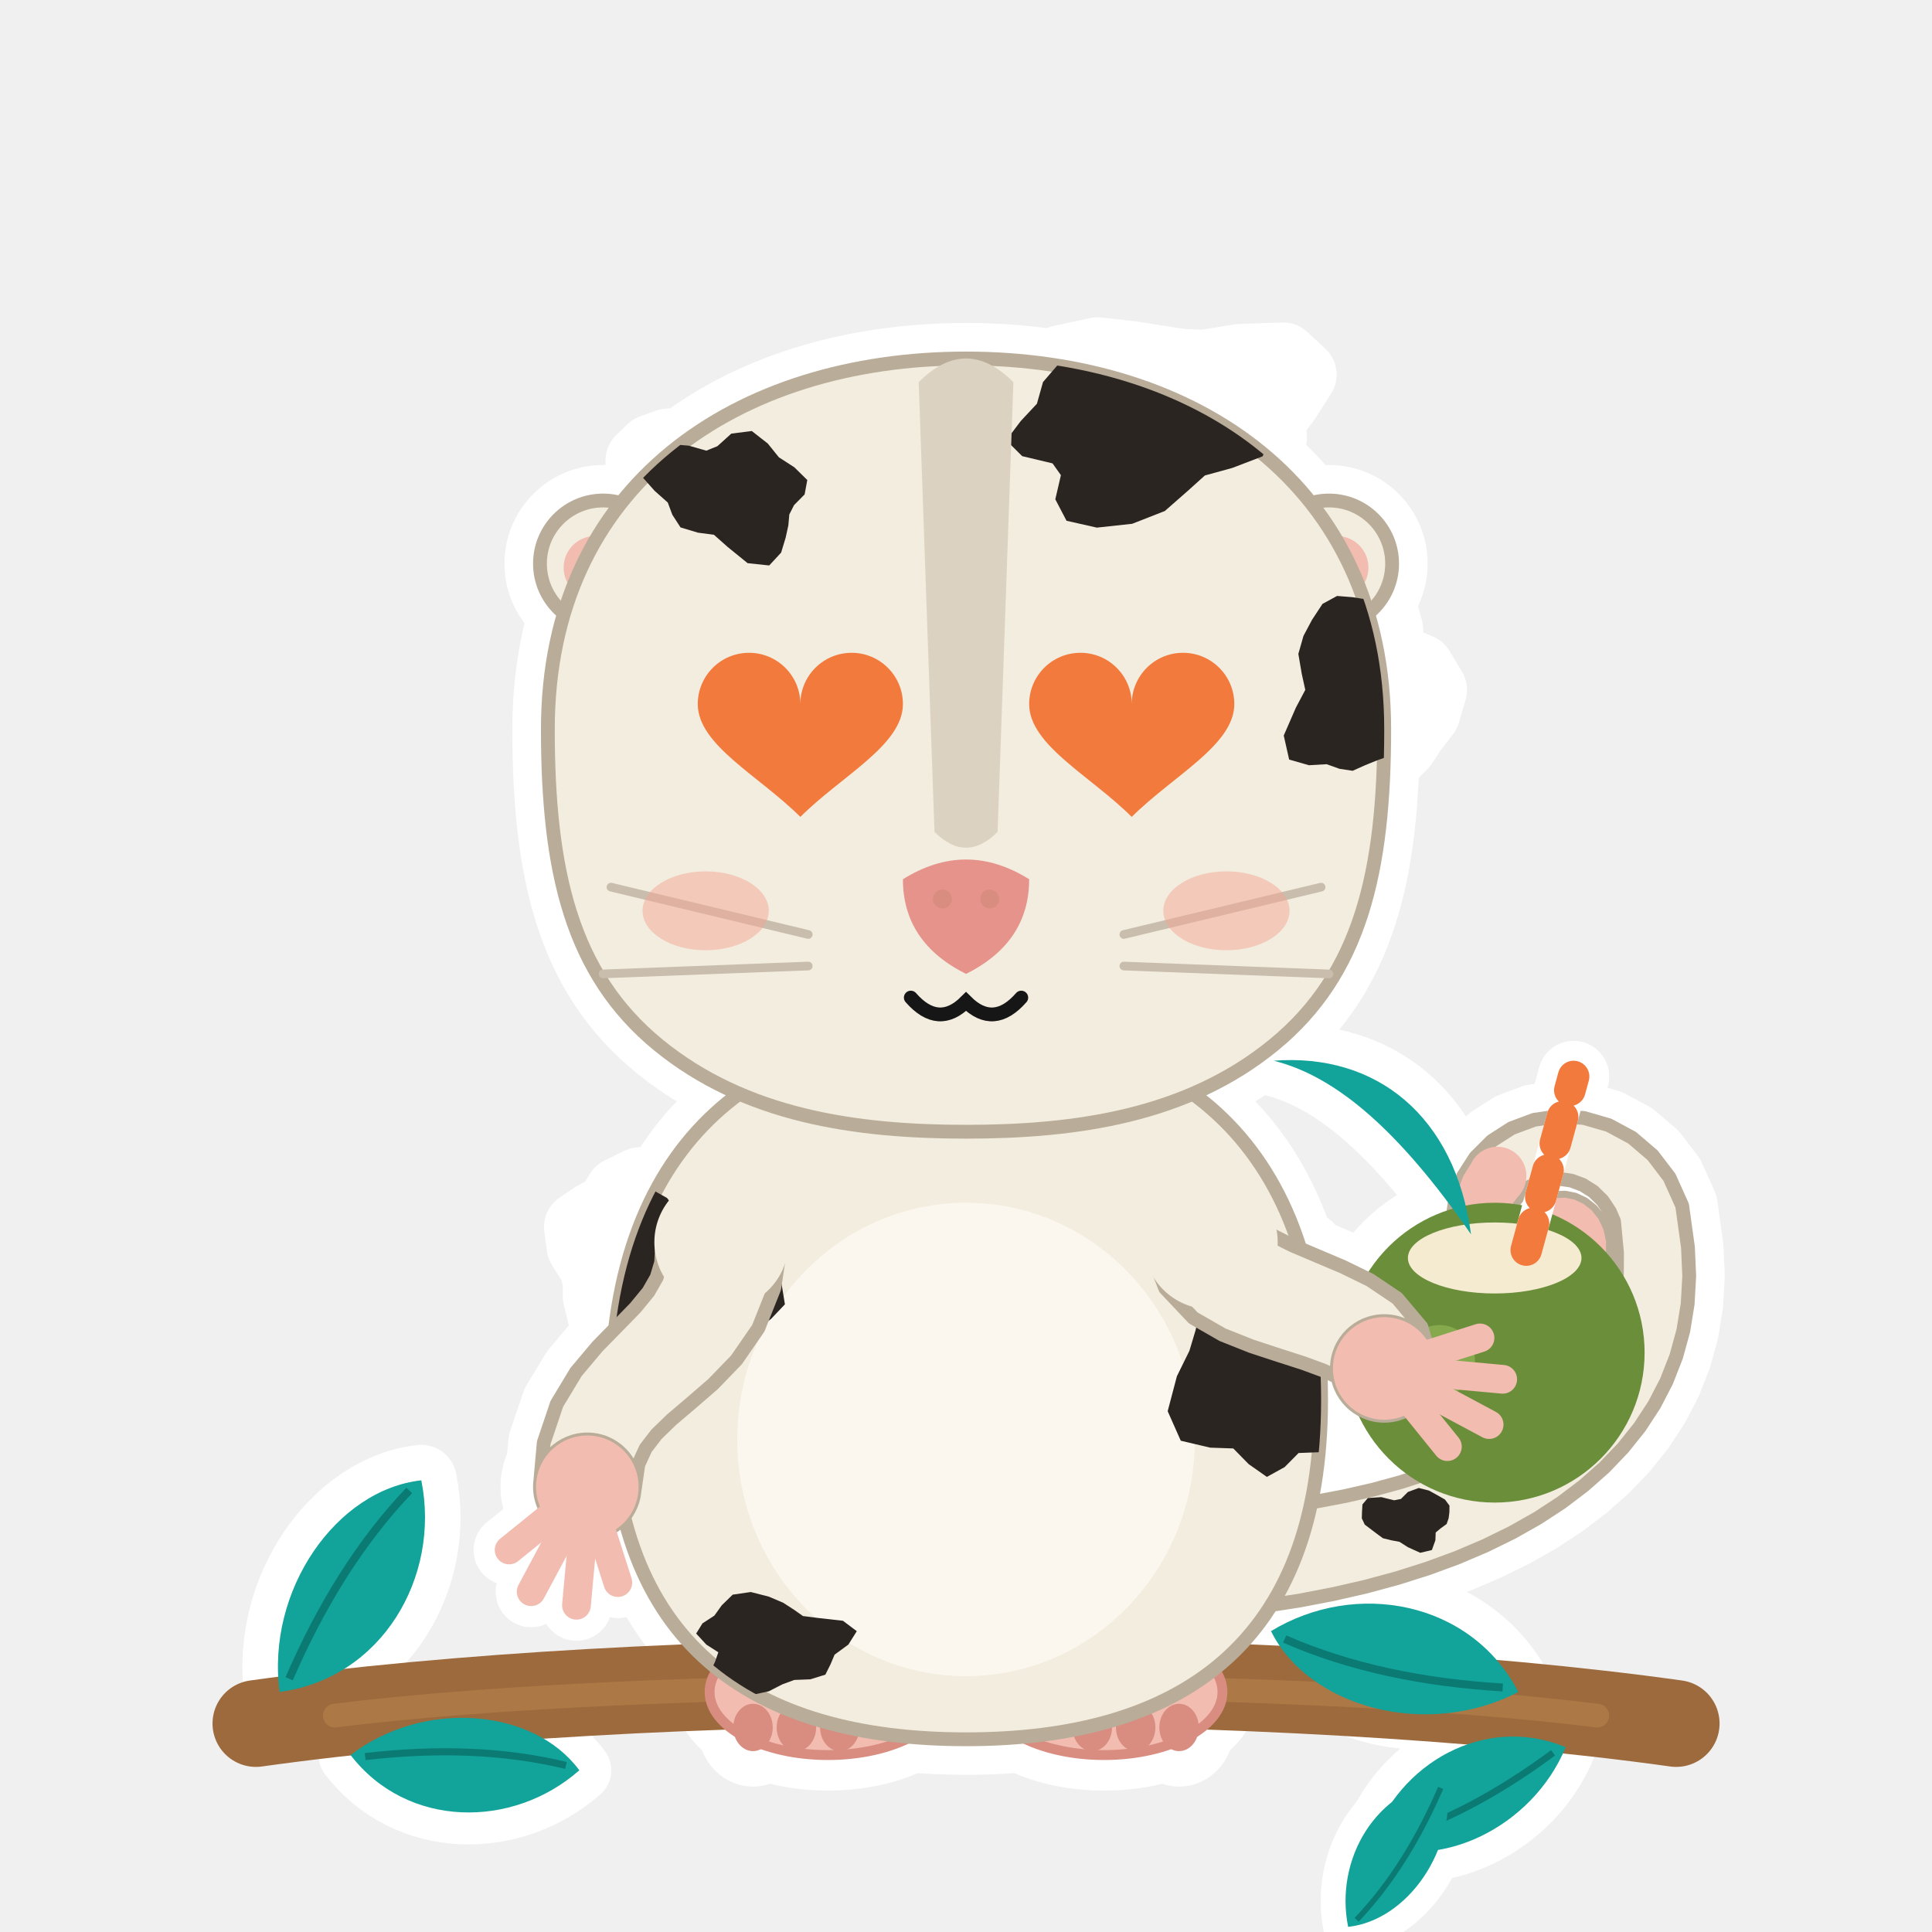
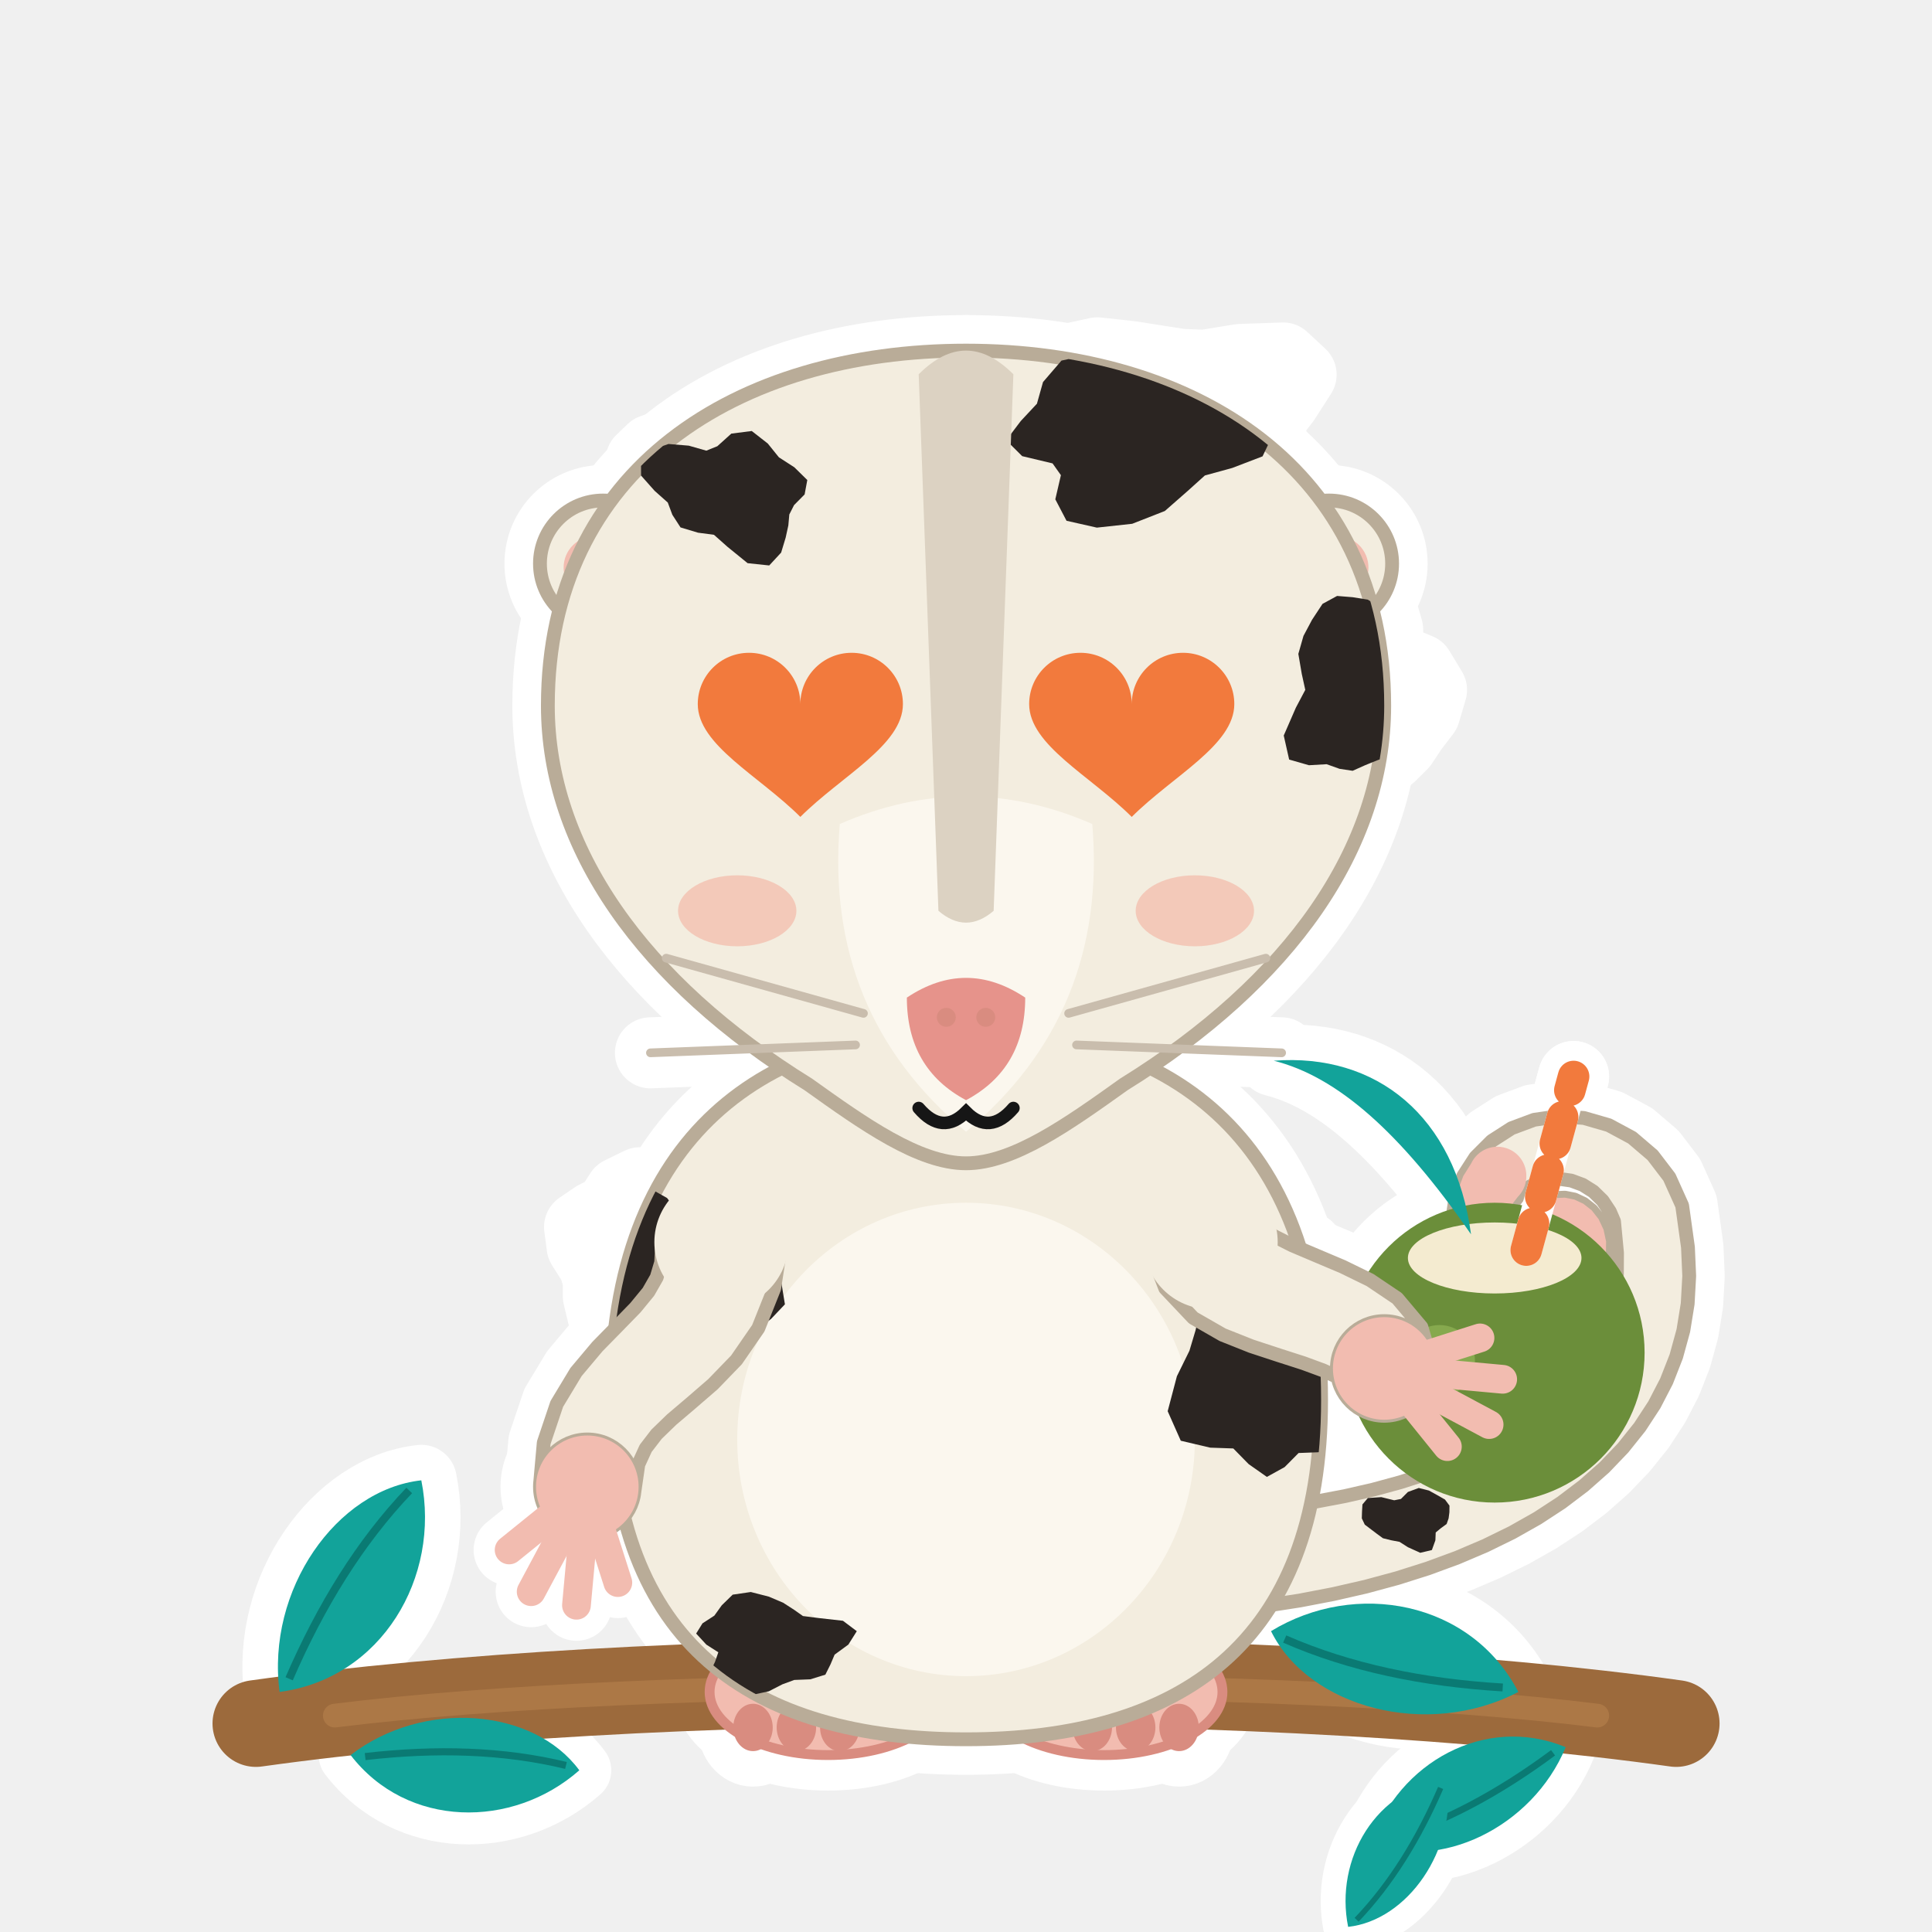
<svg xmlns="http://www.w3.org/2000/svg" viewBox="0 0 512 512" width="512" height="512">
  <g transform="translate(46.91 26.00) scale(1.0455)">
    <g stroke="#FFFFFF" stroke-width="18" stroke-linejoin="round" stroke-linecap="round" fill="#FFFFFF">
      <path d="M229.85 385L239.2 384.95L248.6 384.65L257.86 384.09L266.95 383.27L275.86 382.18L284.58 380.83L293.07 379.2L301.33 377.31L309.34 375.14L317.07 372.69L324.51 369.95L331.63 366.92L338.43 363.59L344.86 359.96L350.92 356L356.57 351.72L361.79 347.11L366.54 342.15L370.78 336.85L374.47 331.21L377.56 325.24L380.02 318.96L381.82 312.4L382.92 305.6L383.31 298.57L382.99 291.28L381.52 280.71L378.28 273.52L374.03 267.96L368.82 263.51L362.91 260.33L356.61 258.51L350.21 258.07L344.01 258.97L338.27 261.11L333.24 264.34L329.12 268.46L326.04 273.23L324.1 278.42L323.32 283.75L323.69 288.98L325.12 293.88L327.5 298.22L330.65 301.85L334.39 304.63L338.52 306.49L342.8 307.38L347.03 307.33L351 306.4L354.56 304.69L357.54 302.33L359.84 299.49L361.4 296.34L362.2 293.06L362.24 289.83L361.59 286.81L360.33 284.13L358.59 281.92L356.48 280.26L354.17 279.18L351.8 278.71L349.93 278.79L349.78 285.79L350.75 285.94L351.34 286.25L351.92 286.73L352.44 287.39L352.84 288.22L353.08 289.19L353.11 290.28L352.89 291.43L352.4 292.59L351.62 293.68L350.57 294.65L349.27 295.41L347.76 295.9L346.09 296.08L344.34 295.89L342.6 295.3L340.94 294.32L339.46 292.96L338.25 291.24L337.4 289.24L336.98 287.02L337.03 284.67L337.6 282.31L338.68 280.04L340.26 277.98L342.31 276.25L344.75 274.94L347.49 274.16L350.41 273.95L353.4 274.38L356.31 275.45L359 277.15L361.34 279.44L363.19 282.23L364.25 284.7L365.01 292.72L364.98 298.09L364.43 303.19L363.39 307.98L361.88 312.49L359.93 316.75L357.54 320.79L354.71 324.64L351.44 328.31L347.73 331.8L343.58 335.11L338.99 338.23L333.99 341.17L328.57 343.91L322.77 346.44L316.59 348.75L310.07 350.85L303.21 352.72L296.05 354.36L288.6 355.77L280.88 356.95L272.93 357.89L264.75 358.59L256.39 359.05L247.84 359.28L239.15 359.26L230.15 359ZM217 372a13 13 0 1 0 26 0a13 13 0 1 0 -26 0ZM346.35 282.29a3.5 3.5 0 1 0 7 0a3.5 3.5 0 1 0 -7 0Z" stroke-linejoin="round" />
      <path d="M328.64 269.09L326.04 273.23L324.1 278.42L323.32 283.75L323.69 288.98L325.12 293.88L327.5 298.22L330.65 301.85L334.39 304.63L338.52 306.49L342.8 307.38L347.03 307.33L351 306.4L354.56 304.69L357.54 302.33L359.84 299.49L361.4 296.34L362.2 293.06L362.24 289.83L361.59 286.81L360.33 284.13L358.59 281.92L356.48 280.26L354.17 279.18L351.8 278.71L349.93 278.79L349.78 285.79L350.75 285.94L351.34 286.25L351.92 286.73L352.44 287.39L352.84 288.22L353.08 289.19L353.11 290.28L352.89 291.43L352.4 292.59L351.62 293.68L350.57 294.65L349.27 295.41L347.76 295.9L346.09 296.08L344.34 295.89L342.6 295.3L340.94 294.32L339.46 292.96L338.25 291.24L337.4 289.24L336.98 287.02L337.03 284.67L337.6 282.31L338.68 280.04L340.75 277.35ZM327.36 273.22a7.331 7.331 0 1 0 14.661 0a7.331 7.331 0 1 0 -14.661 0ZM346.35 282.29a3.5 3.5 0 1 0 7 0a3.5 3.5 0 1 0 -7 0Z" />
      <path d="M322.32 360L321.82 361.43L320.3 362.54L319.05 363.58L318.97 365.56L318.08 368.03L315.13 368.73L312 367.31L309.87 365.95L307.79 365.56L305.68 365.04L304.2 363.96L302.72 362.84L301.07 361.59L300.32 360L300.37 358.31L300.48 356.47L301.85 354.85L305.26 354.62L308.53 355.42L310.24 355.08L312 353.31L314.76 352.3L317.33 352.95L319.4 354.09L321.4 355.23L322.54 356.77L322.52 358.47Z" transform="rotate(0 312 360)" />
      <path d="M20 412C120 398 280 398 380 412" stroke-linecap="round" />
      <path d="M40 410C120 400 280 400 360 410" stroke-linecap="round" />
      <path transform="translate(26 404) rotate(-40) scale(1)" d="M0 0C14 -22 44 -30 62 -18C50 4 22 14 0 0Z" />
      <path transform="translate(26 404) rotate(-40) scale(1)" d="M4 -1C22 -10 40 -16 58 -18" />
      <path transform="translate(44 420) rotate(20) scale(0.9)" d="M0 0C14 -22 44 -30 62 -18C50 4 22 14 0 0Z" />
      <path transform="translate(44 420) rotate(20) scale(0.9)" d="M4 -1C22 -10 40 -16 58 -18" />
      <path transform="translate(340 404) rotate(-150) scale(1)" d="M0 0C14 -22 44 -30 62 -18C50 4 22 14 0 0Z" />
      <path transform="translate(340 404) rotate(-150) scale(1)" d="M4 -1C22 -10 40 -16 58 -18" />
      <path transform="translate(352 418) rotate(170) scale(0.85)" d="M0 0C14 -22 44 -30 62 -18C50 4 22 14 0 0Z" />
      <path transform="translate(352 418) rotate(170) scale(0.85)" d="M4 -1C22 -10 40 -16 58 -18" />
      <path transform="translate(322 426) rotate(140) scale(0.7)" d="M0 0C14 -22 44 -30 62 -18C50 4 22 14 0 0Z" />
      <path transform="translate(322 426) rotate(140) scale(0.7)" d="M4 -1C22 -10 40 -16 58 -18" />
      <ellipse cx="165" cy="404" rx="30" ry="16" />
      <ellipse cx="146" cy="413" rx="5" ry="6" />
      <ellipse cx="157" cy="413" rx="5" ry="6" />
      <ellipse cx="168" cy="413" rx="5" ry="6" />
      <ellipse cx="235" cy="404" rx="30" ry="16" />
      <ellipse cx="232" cy="413" rx="5" ry="6" />
      <ellipse cx="243" cy="413" rx="5" ry="6" />
      <ellipse cx="254" cy="413" rx="5" ry="6" />
      <path d="M110 330C110 262 150 236 200 236C250 236 290 262 290 330C290 392 254 416 200 416C146 416 110 392 110 330Z" stroke-linejoin="round" />
      <ellipse cx="200" cy="340" rx="58" ry="60" />
      <g>
        <path d="M150.32 300L150.96 303.94L149.48 307.83L143.52 309.67L138.39 310.75L136.41 314.97L132.86 320.81L126 322.73L119.37 320.1L114.6 316.39L111.23 312.82L109.19 309.28L106.35 306.55L101.32 303.9L98.32 300L100.27 295.93L102.63 292.21L102.86 287.23L105.97 282.61L113.85 282.53L121.29 285.71L126 286.73L130.94 285L137.16 283.96L143.65 284.68L149.85 286.84L153.2 290.93L152.01 295.89Z" transform="rotate(30 126 300)" />
        <path d="M297.1 320L300.24 327.55L299.42 335.38L296.2 341.97L291.01 345.66L284.89 345.18L280.1 344.52L276 347.42L271.13 349.09L267.14 345.09L264 340.51L258.26 339.29L251.23 336.27L249.26 328.32L253.1 320L257.35 314.19L259.78 309.35L261.8 304.56L263.58 298.75L265.8 291.12L270.31 286.03L276 287.42L280.92 290.59L286.23 291.03L291.44 293.6L292.66 301.88L290.87 310.24L292.15 314.97Z" transform="rotate(-10 276 320)" />
        <path d="M170.17 392L166.69 394.54L165.64 397.02L164.34 399.62L160.53 400.8L156.47 400.96L153.45 402.07L150 403.84L145.62 404.78L140.77 404.78L136.22 403.52L134.52 400.23L136.37 396.38L137.21 393.95L134.17 392L131.59 389.2L133.2 386.61L136.2 384.66L138.08 382.04L140.85 379.34L145.44 378.67L150 379.84L153.63 381.38L156.39 383.16L158.66 384.76L162.66 385.27L168.8 385.96L172.31 388.6Z" transform="rotate(0 150 392)" />
      </g>
      <path d="M123.09 288.32L122.72 295.14L121.59 298.93L119.5 302.58L116.2 306.6L111.77 311.15L106.57 316.45L101.14 322.91L96.27 330.98L92.96 340.81L92.08 350.65L115.92 353.35L116.94 346.32L118.8 342.26L121.55 338.68L125.37 334.98L130.23 330.85L135.86 325.98L141.81 319.83L147.34 311.82L151.37 301.73L152.91 291.68ZM123 290a15 15 0 1 0 30 0a15 15 0 1 0 -30 0ZM92 352a12 12 0 1 0 24 0a12 12 0 1 0 -24 0Z" stroke-linejoin="round" />
      <circle cx="138" cy="290" r="17" />
      <circle cx="104" cy="352" r="13" />
      <path d="M105.58 356.95L111.74 376.28" stroke-linecap="round" />
      <path d="M103.53 357.18L101.25 382.03" stroke-linecap="round" />
      <path d="M101.55 356.58L89.77 378.59" stroke-linecap="round" />
      <path d="M99.95 355.27L84.18 368.01" stroke-linecap="round" />
      <g transform="rotate(0 200 165)">
        <circle cx="108" cy="118" r="16" stroke-linejoin="round" />
        <circle cx="106" cy="119" r="8" />
        <circle cx="292" cy="118" r="16" stroke-linejoin="round" />
        <circle cx="294" cy="119" r="8" />
-         <path d="M94 160C94 98 142 66 200 66C258 66 306 98 306 160C306 196 300 222 278 240C256 258 228 262 200 262C172 262 144 258 122 240C100 222 94 196 94 160Z" stroke-linejoin="round" />
+         <path d="M94 154C94 94 142 64 200 64C258 64 306 94 306 154C306 190 282 224 240 250C226 260 212 270 200 270C188 270 174 260 160 250C118 224 94 190 94 154Z" stroke-linejoin="round" />
        <g>
          <path d="M281.52 84L276.69 88.12L276.28 92.58L273.11 96.72L264.99 98L257.8 98.42L252.73 101.35L246 105.12L237.24 106.57L228.27 105.66L221.11 102.36L219.46 96.45L222.12 90.76L220.67 87.4L213.52 84L210.4 79.22L215.02 75.22L219.94 71.78L222.59 66.73L228.3 62.38L237.6 62.35L246 65.12L252.37 67.57L257.77 69.62L263.51 71.08L272.62 71.51L283.39 73.41L286.97 78.5Z" transform="rotate(-12 246 84)" />
          <path d="M156.18 100L156.9 102.7L157.32 105.84L157.54 109.79L155.82 113.89L150.47 115.22L144.26 113.07L140 111.38L136 112.26L131.39 112.52L128.35 110.22L126.2 107.7L122.05 106.05L117.5 103.59L116.18 100L117.9 96.47L121.29 93.69L126.27 92.33L130.88 92L133.12 89.99L135.36 85.77L140 83.38L144.9 84.97L148.74 87.29L153.29 88.33L157.48 90.24L158.09 93.9L156.5 97.36Z" transform="rotate(20 140 100)" />
          <path d="M317.99 150L316.3 155.74L313.06 159.97L310.55 163.76L307.65 166.64L304.25 167.84L301.17 169.09L298 170.51L294.68 170.01L291.4 168.84L286.92 169.1L281.9 167.66L280.53 161.57L283.6 154.52L285.99 150L285.1 145.95L284.23 140.88L285.53 136.32L287.7 132.24L290.36 128.2L294.05 126.19L298 126.51L301.8 127.12L305.29 129.19L306.87 134.7L306.92 140.22L309.36 142.48L314.8 144.73Z" transform="rotate(0 298 150)" />
        </g>
-         <path d="M188 72Q200 60 212 72L208 186Q200 194 192 186Z" />
-         <path d="M184 198Q200 188 216 198Q216 214 200 222Q184 214 184 198Z" />
-         <circle cx="194" cy="203" r="2.4" />
-         <circle cx="206" cy="203" r="2.4" />
-         <path d="M186 228Q193 236 200 229Q207 236 214 228" stroke-linecap="round" />
-         <path d="M160 212L110 200M160 220L108 222" stroke-linecap="round" />
-         <path d="M240 212L290 200M240 220L292 222" stroke-linecap="round" />
-         <ellipse cx="134" cy="206" rx="16" ry="10" />
-         <ellipse cx="266" cy="206" rx="16" ry="10" />
+         <path d="M168 184Q200 170 232 184Q236 232 200 262Q164 232 168 184Z" />
+         <path d="M188 70Q200 58 212 70L207 206Q200 212 193 206Z" />
+         <path d="M185 228Q200 218 215 228Q215 246 200 254Q185 246 185 228Z" />
+         <circle cx="195" cy="233" r="2.4" />
+         <circle cx="205" cy="233" r="2.4" />
+         <path d="M188 256Q194 263 200 257Q206 263 212 256" stroke-linecap="round" />
+         <path d="M174 232L124 218M172 240L120 242" stroke-linecap="round" />
+         <path d="M226 232L276 218M228 240L280 242" stroke-linecap="round" />
+         <ellipse cx="142" cy="206" rx="15" ry="9" />
+         <ellipse cx="258" cy="206" rx="15" ry="9" />
        <path transform="translate(158 164) scale(1.3)" d="M0 14C-8 6 -20 0 -20 -8A9 9 0 0 1 0 -8A9 9 0 0 1 20 -8C20 0 8 6 0 14Z" />
        <path transform="translate(242 164) scale(1.3)" d="M0 14C-8 6 -20 0 -20 -8A9 9 0 0 1 0 -8A9 9 0 0 1 20 -8C20 0 8 6 0 14Z" />
      </g>
      <circle cx="334" cy="318" r="38" />
      <ellipse cx="334" cy="294" rx="22" ry="9" />
      <circle cx="320" cy="320" r="9" />
      <path d="M342 292L354 248" stroke-linecap="round" />
      <path d="M342 292L354 248" stroke-linecap="round" />
      <path d="M328 288C310 262 294 248 278 244C304 242 324 258 328 288Z" />
      <path d="M247.57 294.09L250.5 301.69L257.6 309.2L265.04 313.47L272.31 316.36L279.28 318.65L285.56 320.67L290.58 322.52L293.57 323.92L294.11 323.79L294.45 325.27L317.55 318.73L315.42 311.5L309.28 304.21L302.41 299.59L295.46 296.2L288.72 293.35L282.66 290.78L277.97 288.41L275.55 286.67L275.97 287.01L276.43 285.91ZM247 290a15 15 0 1 0 30 0a15 15 0 1 0 -30 0ZM294 322a12 12 0 1 0 24 0a12 12 0 1 0 -24 0Z" stroke-linejoin="round" />
      <circle cx="262" cy="290" r="17" />
      <circle cx="306" cy="322" r="13" />
      <path d="M310.95 320.42L330.28 314.26" stroke-linecap="round" />
      <path d="M311.18 322.47L336.03 324.75" stroke-linecap="round" />
      <path d="M310.58 324.45L332.59 336.23" stroke-linecap="round" />
      <path d="M309.27 326.05L322.01 341.82" stroke-linecap="round" />
    </g>
    <path d="M229.85 385L239.2 384.95L248.6 384.65L257.86 384.09L266.95 383.27L275.86 382.18L284.58 380.83L293.07 379.2L301.33 377.31L309.34 375.14L317.07 372.69L324.51 369.95L331.63 366.92L338.43 363.59L344.86 359.96L350.92 356L356.57 351.72L361.79 347.11L366.54 342.15L370.78 336.85L374.47 331.21L377.56 325.24L380.02 318.96L381.82 312.4L382.92 305.6L383.31 298.57L382.99 291.28L381.52 280.71L378.28 273.52L374.03 267.96L368.82 263.51L362.91 260.33L356.61 258.51L350.21 258.07L344.01 258.97L338.27 261.11L333.24 264.34L329.12 268.46L326.04 273.23L324.1 278.42L323.32 283.75L323.69 288.98L325.12 293.88L327.5 298.22L330.65 301.85L334.39 304.63L338.52 306.49L342.8 307.38L347.03 307.33L351 306.4L354.56 304.69L357.54 302.33L359.84 299.49L361.4 296.34L362.2 293.06L362.24 289.83L361.59 286.81L360.33 284.13L358.59 281.92L356.48 280.26L354.17 279.18L351.8 278.71L349.93 278.79L349.78 285.79L350.75 285.94L351.34 286.25L351.92 286.73L352.44 287.39L352.84 288.22L353.08 289.19L353.11 290.28L352.89 291.43L352.4 292.59L351.62 293.68L350.57 294.65L349.27 295.41L347.76 295.9L346.09 296.08L344.34 295.89L342.6 295.3L340.94 294.32L339.46 292.96L338.25 291.24L337.4 289.24L336.98 287.02L337.03 284.67L337.6 282.31L338.68 280.04L340.26 277.98L342.31 276.25L344.75 274.94L347.49 274.16L350.41 273.95L353.4 274.38L356.31 275.45L359 277.15L361.34 279.44L363.19 282.23L364.25 284.7L365.01 292.72L364.98 298.09L364.43 303.19L363.39 307.98L361.88 312.49L359.93 316.75L357.54 320.79L354.71 324.64L351.44 328.31L347.73 331.8L343.58 335.11L338.99 338.23L333.99 341.17L328.57 343.91L322.77 346.44L316.59 348.75L310.07 350.85L303.21 352.72L296.05 354.36L288.6 355.77L280.88 356.95L272.93 357.89L264.75 358.59L256.39 359.05L247.84 359.28L239.15 359.26L230.15 359ZM217 372a13 13 0 1 0 26 0a13 13 0 1 0 -26 0ZM346.35 282.29a3.5 3.5 0 1 0 7 0a3.5 3.5 0 1 0 -7 0Z" fill="#F3EDDF" stroke="#B9AC98" stroke-width="3.5" stroke-linejoin="round" />
    <path d="M328.64 269.09L326.04 273.23L324.1 278.42L323.32 283.75L323.69 288.98L325.12 293.88L327.5 298.22L330.65 301.85L334.39 304.63L338.52 306.49L342.8 307.38L347.03 307.33L351 306.4L354.56 304.69L357.54 302.33L359.84 299.49L361.4 296.34L362.2 293.06L362.24 289.83L361.59 286.81L360.33 284.13L358.59 281.92L356.48 280.26L354.17 279.18L351.8 278.71L349.93 278.79L349.78 285.79L350.75 285.94L351.34 286.25L351.92 286.73L352.44 287.39L352.84 288.22L353.08 289.19L353.11 290.28L352.89 291.43L352.4 292.59L351.62 293.68L350.57 294.65L349.27 295.41L347.76 295.9L346.09 296.08L344.34 295.89L342.6 295.3L340.94 294.32L339.46 292.96L338.25 291.24L337.4 289.24L336.98 287.02L337.03 284.67L337.6 282.31L338.68 280.04L340.75 277.35ZM327.36 273.22a7.331 7.331 0 1 0 14.661 0a7.331 7.331 0 1 0 -14.661 0ZM346.35 282.29a3.5 3.5 0 1 0 7 0a3.5 3.5 0 1 0 -7 0Z" fill="#F2BCB0" />
    <path d="M322.32 360L321.82 361.43L320.3 362.54L319.05 363.58L318.97 365.56L318.08 368.03L315.13 368.73L312 367.31L309.87 365.95L307.79 365.56L305.68 365.04L304.2 363.96L302.72 362.84L301.07 361.59L300.32 360L300.37 358.31L300.48 356.47L301.85 354.85L305.26 354.62L308.53 355.42L310.24 355.08L312 353.31L314.76 352.3L317.33 352.95L319.4 354.09L321.4 355.23L322.54 356.77L322.52 358.47Z" fill="#2B2522" transform="rotate(0 312 360)" />
    <path d="M20 412C120 398 280 398 380 412" fill="none" stroke="#9C6A3C" stroke-width="22" stroke-linecap="round" />
    <path d="M40 410C120 400 280 400 360 410" fill="none" stroke="#B8824C" stroke-width="6" stroke-linecap="round" opacity="0.6" />
    <path transform="translate(26 404) rotate(-40) scale(1)" d="M0 0C14 -22 44 -30 62 -18C50 4 22 14 0 0Z" fill="#12A39A" />
    <path transform="translate(26 404) rotate(-40) scale(1)" d="M4 -1C22 -10 40 -16 58 -18" fill="none" stroke="#0A7A73" stroke-width="2" />
    <path transform="translate(44 420) rotate(20) scale(0.9)" d="M0 0C14 -22 44 -30 62 -18C50 4 22 14 0 0Z" fill="#12A39A" />
    <path transform="translate(44 420) rotate(20) scale(0.9)" d="M4 -1C22 -10 40 -16 58 -18" fill="none" stroke="#0A7A73" stroke-width="2" />
    <path transform="translate(340 404) rotate(-150) scale(1)" d="M0 0C14 -22 44 -30 62 -18C50 4 22 14 0 0Z" fill="#12A39A" />
    <path transform="translate(340 404) rotate(-150) scale(1)" d="M4 -1C22 -10 40 -16 58 -18" fill="none" stroke="#0A7A73" stroke-width="2" />
    <path transform="translate(352 418) rotate(170) scale(0.85)" d="M0 0C14 -22 44 -30 62 -18C50 4 22 14 0 0Z" fill="#12A39A" />
    <path transform="translate(352 418) rotate(170) scale(0.85)" d="M4 -1C22 -10 40 -16 58 -18" fill="none" stroke="#0A7A73" stroke-width="2" />
    <path transform="translate(322 426) rotate(140) scale(0.7)" d="M0 0C14 -22 44 -30 62 -18C50 4 22 14 0 0Z" fill="#12A39A" />
    <path transform="translate(322 426) rotate(140) scale(0.7)" d="M4 -1C22 -10 40 -16 58 -18" fill="none" stroke="#0A7A73" stroke-width="2" />
    <ellipse cx="165" cy="404" rx="30" ry="16" fill="#F2BCB0" stroke="#D98C80" stroke-width="2.5" />
    <ellipse cx="146" cy="413" rx="5" ry="6" fill="#D98C80" />
    <ellipse cx="157" cy="413" rx="5" ry="6" fill="#D98C80" />
    <ellipse cx="168" cy="413" rx="5" ry="6" fill="#D98C80" />
    <ellipse cx="235" cy="404" rx="30" ry="16" fill="#F2BCB0" stroke="#D98C80" stroke-width="2.5" />
    <ellipse cx="232" cy="413" rx="5" ry="6" fill="#D98C80" />
    <ellipse cx="243" cy="413" rx="5" ry="6" fill="#D98C80" />
    <ellipse cx="254" cy="413" rx="5" ry="6" fill="#D98C80" />
    <defs>
      <clipPath id="b19">
        <path d="M110 330C110 262 150 236 200 236C250 236 290 262 290 330C290 392 254 416 200 416C146 416 110 392 110 330Z" />
      </clipPath>
    </defs>
    <path d="M110 330C110 262 150 236 200 236C250 236 290 262 290 330C290 392 254 416 200 416C146 416 110 392 110 330Z" fill="#F3EDDF" stroke="#B9AC98" stroke-width="3.5" stroke-linejoin="round" />
    <ellipse cx="200" cy="340" rx="58" ry="60" fill="#FBF7EE" />
    <g clip-path="url(#b19)">
      <path d="M150.32 300L150.96 303.94L149.48 307.83L143.52 309.67L138.39 310.75L136.41 314.97L132.86 320.81L126 322.73L119.37 320.1L114.6 316.39L111.23 312.82L109.19 309.28L106.35 306.55L101.32 303.9L98.32 300L100.27 295.93L102.63 292.21L102.86 287.23L105.97 282.61L113.85 282.53L121.29 285.71L126 286.73L130.94 285L137.16 283.96L143.65 284.68L149.85 286.84L153.2 290.93L152.01 295.89Z" fill="#2B2522" transform="rotate(30 126 300)" />
      <path d="M297.1 320L300.24 327.55L299.42 335.38L296.2 341.97L291.01 345.66L284.89 345.18L280.1 344.52L276 347.42L271.13 349.09L267.14 345.09L264 340.51L258.26 339.29L251.23 336.27L249.26 328.32L253.1 320L257.35 314.19L259.78 309.35L261.8 304.56L263.58 298.75L265.8 291.12L270.31 286.03L276 287.42L280.92 290.59L286.23 291.03L291.44 293.6L292.66 301.88L290.87 310.24L292.15 314.97Z" fill="#2B2522" transform="rotate(-10 276 320)" />
      <path d="M170.17 392L166.69 394.54L165.64 397.02L164.34 399.62L160.53 400.8L156.47 400.96L153.45 402.07L150 403.84L145.62 404.78L140.77 404.78L136.22 403.52L134.52 400.23L136.37 396.38L137.21 393.95L134.17 392L131.59 389.2L133.2 386.61L136.2 384.66L138.08 382.04L140.85 379.34L145.44 378.67L150 379.84L153.63 381.38L156.39 383.16L158.66 384.76L162.66 385.27L168.8 385.96L172.31 388.6Z" fill="#2B2522" transform="rotate(0 150 392)" />
    </g>
    <path d="M123.09 288.32L122.72 295.14L121.59 298.93L119.5 302.58L116.2 306.6L111.77 311.15L106.57 316.45L101.14 322.91L96.27 330.98L92.96 340.81L92.08 350.65L115.92 353.35L116.94 346.32L118.8 342.26L121.55 338.68L125.37 334.98L130.23 330.85L135.86 325.98L141.81 319.83L147.34 311.82L151.37 301.73L152.91 291.68ZM123 290a15 15 0 1 0 30 0a15 15 0 1 0 -30 0ZM92 352a12 12 0 1 0 24 0a12 12 0 1 0 -24 0Z" fill="#F3EDDF" stroke="#B9AC98" stroke-width="3.5" stroke-linejoin="round" />
    <circle cx="138" cy="290" r="17" fill="#F3EDDF" />
    <circle cx="104" cy="352" r="13" fill="#F2BCB0" />
    <path d="M105.58 356.95L111.74 376.28" stroke="#F2BCB0" stroke-width="7.28" stroke-linecap="round" />
    <path d="M103.53 357.18L101.25 382.03" stroke="#F2BCB0" stroke-width="7.28" stroke-linecap="round" />
    <path d="M101.55 356.58L89.77 378.59" stroke="#F2BCB0" stroke-width="7.28" stroke-linecap="round" />
    <path d="M99.95 355.27L84.18 368.01" stroke="#F2BCB0" stroke-width="7.28" stroke-linecap="round" />
    <g transform="rotate(0 200 165)">
      <defs>
        <clipPath id="h20">
-           <path d="M94 160C94 98 142 66 200 66C258 66 306 98 306 160C306 196 300 222 278 240C256 258 228 262 200 262C172 262 144 258 122 240C100 222 94 196 94 160Z" />
+           <path d="M94 154C94 94 142 64 200 64C258 64 306 94 306 154C306 190 282 224 240 250C226 260 212 270 200 270C188 270 174 260 160 250C118 224 94 190 94 154Z" />
        </clipPath>
      </defs>
      <circle cx="108" cy="118" r="16" fill="#F3EDDF" stroke="#B9AC98" stroke-width="3.5" stroke-linejoin="round" />
      <circle cx="106" cy="119" r="8" fill="#F2BCB0" />
      <circle cx="292" cy="118" r="16" fill="#F3EDDF" stroke="#B9AC98" stroke-width="3.5" stroke-linejoin="round" />
      <circle cx="294" cy="119" r="8" fill="#F2BCB0" />
-       <path d="M94 160C94 98 142 66 200 66C258 66 306 98 306 160C306 196 300 222 278 240C256 258 228 262 200 262C172 262 144 258 122 240C100 222 94 196 94 160Z" fill="#F3EDDF" stroke="#B9AC98" stroke-width="3.5" stroke-linejoin="round" />
+       <path d="M94 154C94 94 142 64 200 64C258 64 306 94 306 154C306 190 282 224 240 250C226 260 212 270 200 270C188 270 174 260 160 250C118 224 94 190 94 154Z" fill="#F3EDDF" stroke="#B9AC98" stroke-width="3.5" stroke-linejoin="round" />
      <g clip-path="url(#h20)">
        <path d="M281.52 84L276.69 88.12L276.28 92.58L273.11 96.72L264.99 98L257.8 98.42L252.73 101.35L246 105.12L237.24 106.57L228.27 105.66L221.11 102.36L219.46 96.45L222.12 90.76L220.67 87.4L213.52 84L210.4 79.22L215.02 75.22L219.94 71.78L222.59 66.73L228.3 62.38L237.6 62.35L246 65.12L252.37 67.57L257.77 69.62L263.51 71.08L272.62 71.51L283.39 73.41L286.97 78.5Z" fill="#2B2522" transform="rotate(-12 246 84)" />
        <path d="M156.18 100L156.9 102.7L157.32 105.84L157.54 109.79L155.82 113.89L150.47 115.22L144.26 113.07L140 111.38L136 112.26L131.39 112.52L128.35 110.22L126.2 107.7L122.05 106.05L117.5 103.59L116.18 100L117.9 96.47L121.29 93.69L126.27 92.33L130.88 92L133.12 89.99L135.36 85.77L140 83.38L144.9 84.97L148.74 87.29L153.29 88.33L157.48 90.24L158.09 93.9L156.5 97.36Z" fill="#2B2522" transform="rotate(20 140 100)" />
        <path d="M317.99 150L316.3 155.74L313.06 159.97L310.55 163.76L307.65 166.64L304.25 167.84L301.17 169.09L298 170.51L294.68 170.01L291.4 168.84L286.92 169.1L281.9 167.66L280.53 161.57L283.6 154.52L285.99 150L285.1 145.95L284.23 140.88L285.53 136.32L287.7 132.24L290.36 128.2L294.05 126.19L298 126.51L301.8 127.12L305.29 129.19L306.87 134.7L306.92 140.22L309.36 142.48L314.8 144.73Z" fill="#2B2522" transform="rotate(0 298 150)" />
      </g>
-       <path d="M188 72Q200 60 212 72L208 186Q200 194 192 186Z" fill="#DCD2C2" />
-       <path d="M184 198Q200 188 216 198Q216 214 200 222Q184 214 184 198Z" fill="#E6938B" />
-       <circle cx="194" cy="203" r="2.4" fill="#D98C80" />
-       <circle cx="206" cy="203" r="2.4" fill="#D98C80" />
-       <path d="M186 228Q193 236 200 229Q207 236 214 228" fill="none" stroke="#161616" stroke-width="3.5" stroke-linecap="round" />
-       <path d="M160 212L110 200M160 220L108 222" fill="none" stroke="#C9BDAD" stroke-width="2.2" stroke-linecap="round" />
-       <path d="M240 212L290 200M240 220L292 222" fill="none" stroke="#C9BDAD" stroke-width="2.2" stroke-linecap="round" />
-       <ellipse cx="134" cy="206" rx="16" ry="10" fill="#F3A694" opacity="0.5" />
-       <ellipse cx="266" cy="206" rx="16" ry="10" fill="#F3A694" opacity="0.5" />
+       <path d="M168 184Q200 170 232 184Q236 232 200 262Q164 232 168 184Z" fill="#FBF7EE" />
+       <path d="M188 70Q200 58 212 70L207 206Q200 212 193 206Z" fill="#DCD2C2" />
+       <path d="M185 228Q200 218 215 228Q215 246 200 254Q185 246 185 228Z" fill="#E6938B" />
+       <circle cx="195" cy="233" r="2.4" fill="#D98C80" />
+       <circle cx="205" cy="233" r="2.4" fill="#D98C80" />
+       <path d="M188 256Q194 263 200 257Q206 263 212 256" fill="none" stroke="#161616" stroke-width="3.2" stroke-linecap="round" />
+       <path d="M174 232L124 218M172 240L120 242" fill="none" stroke="#C9BDAD" stroke-width="2.2" stroke-linecap="round" />
+       <path d="M226 232L276 218M228 240L280 242" fill="none" stroke="#C9BDAD" stroke-width="2.2" stroke-linecap="round" />
+       <ellipse cx="142" cy="206" rx="15" ry="9" fill="#F3A694" opacity="0.5" />
+       <ellipse cx="258" cy="206" rx="15" ry="9" fill="#F3A694" opacity="0.5" />
      <path transform="translate(158 164) scale(1.3)" d="M0 14C-8 6 -20 0 -20 -8A9 9 0 0 1 0 -8A9 9 0 0 1 20 -8C20 0 8 6 0 14Z" fill="#F27A3D" />
      <path transform="translate(242 164) scale(1.3)" d="M0 14C-8 6 -20 0 -20 -8A9 9 0 0 1 0 -8A9 9 0 0 1 20 -8C20 0 8 6 0 14Z" fill="#F27A3D" />
    </g>
    <circle cx="334" cy="318" r="38" fill="#6B8E3A" />
    <ellipse cx="334" cy="294" rx="22" ry="9" fill="#F4EBD0" />
    <circle cx="320" cy="320" r="9" fill="#86A94E" />
    <path d="M342 292L354 248" stroke="#FFFFFF" stroke-width="8" stroke-linecap="round" />
    <path d="M342 292L354 248" stroke="#F27A3D" stroke-width="8" stroke-linecap="round" stroke-dasharray="7 7" />
    <path d="M328 288C310 262 294 248 278 244C304 242 324 258 328 288Z" fill="#12A39A" />
    <path d="M247.57 294.09L250.5 301.69L257.6 309.2L265.04 313.47L272.31 316.36L279.28 318.65L285.56 320.67L290.58 322.52L293.57 323.92L294.11 323.79L294.45 325.27L317.55 318.73L315.42 311.5L309.28 304.21L302.41 299.59L295.46 296.2L288.72 293.35L282.66 290.78L277.97 288.41L275.55 286.67L275.97 287.01L276.43 285.91ZM247 290a15 15 0 1 0 30 0a15 15 0 1 0 -30 0ZM294 322a12 12 0 1 0 24 0a12 12 0 1 0 -24 0Z" fill="#F3EDDF" stroke="#B9AC98" stroke-width="3.5" stroke-linejoin="round" />
    <circle cx="262" cy="290" r="17" fill="#F3EDDF" />
    <circle cx="306" cy="322" r="13" fill="#F2BCB0" />
    <path d="M310.95 320.42L330.28 314.26" stroke="#F2BCB0" stroke-width="7.28" stroke-linecap="round" />
    <path d="M311.18 322.47L336.03 324.75" stroke="#F2BCB0" stroke-width="7.28" stroke-linecap="round" />
    <path d="M310.58 324.45L332.59 336.23" stroke="#F2BCB0" stroke-width="7.28" stroke-linecap="round" />
    <path d="M309.27 326.05L322.01 341.82" stroke="#F2BCB0" stroke-width="7.28" stroke-linecap="round" />
  </g>
</svg>
